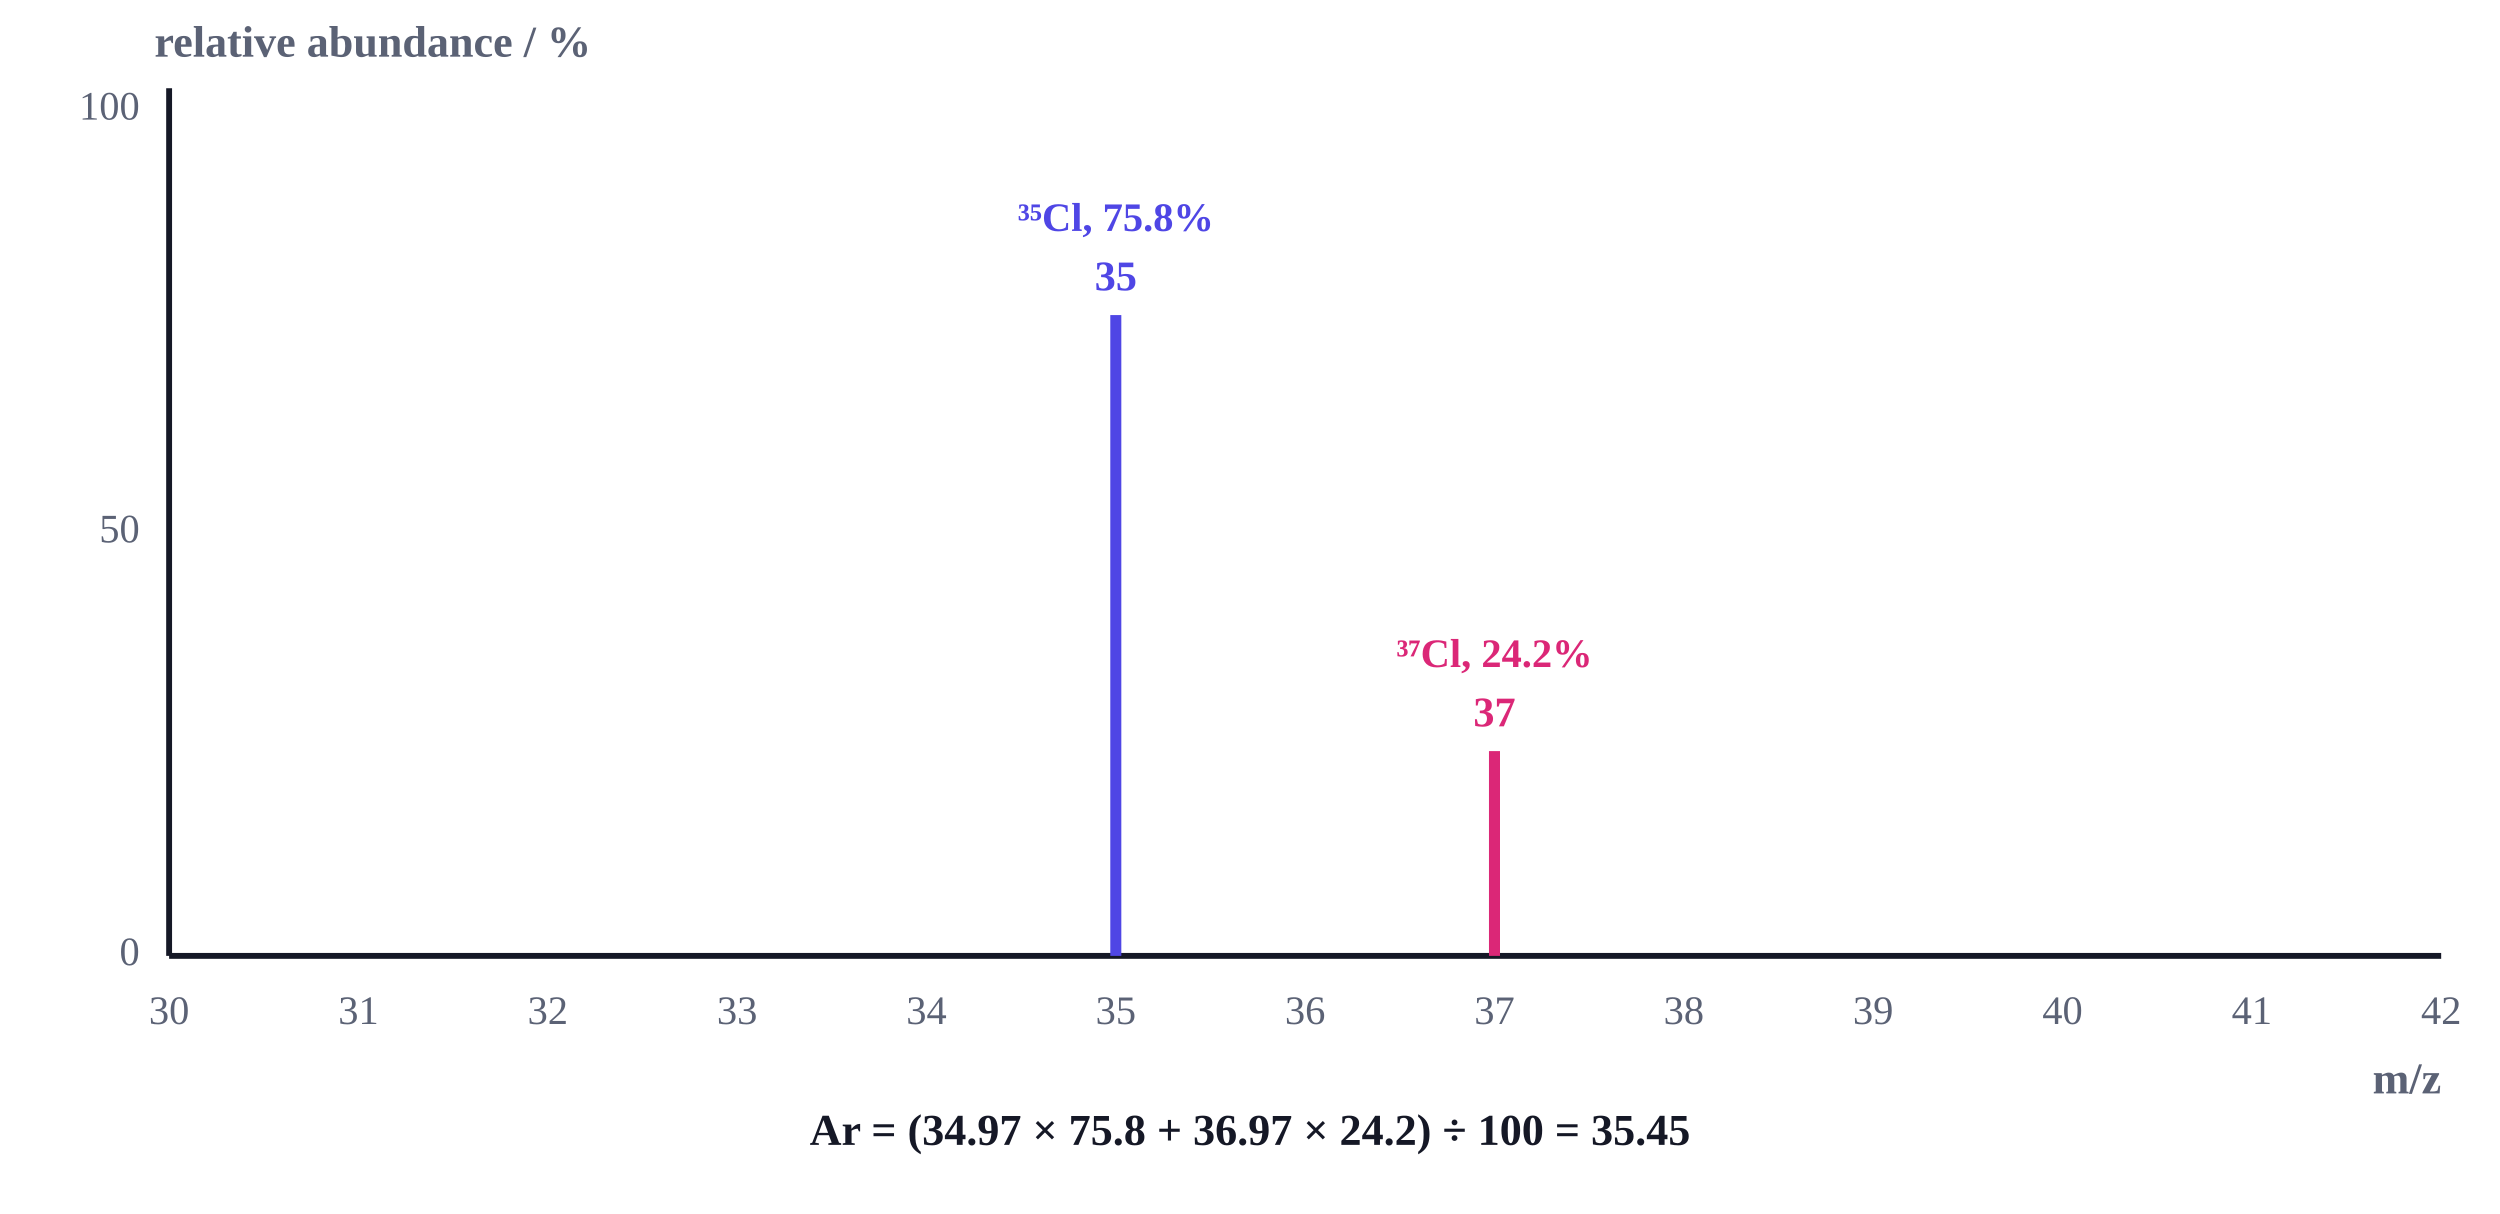
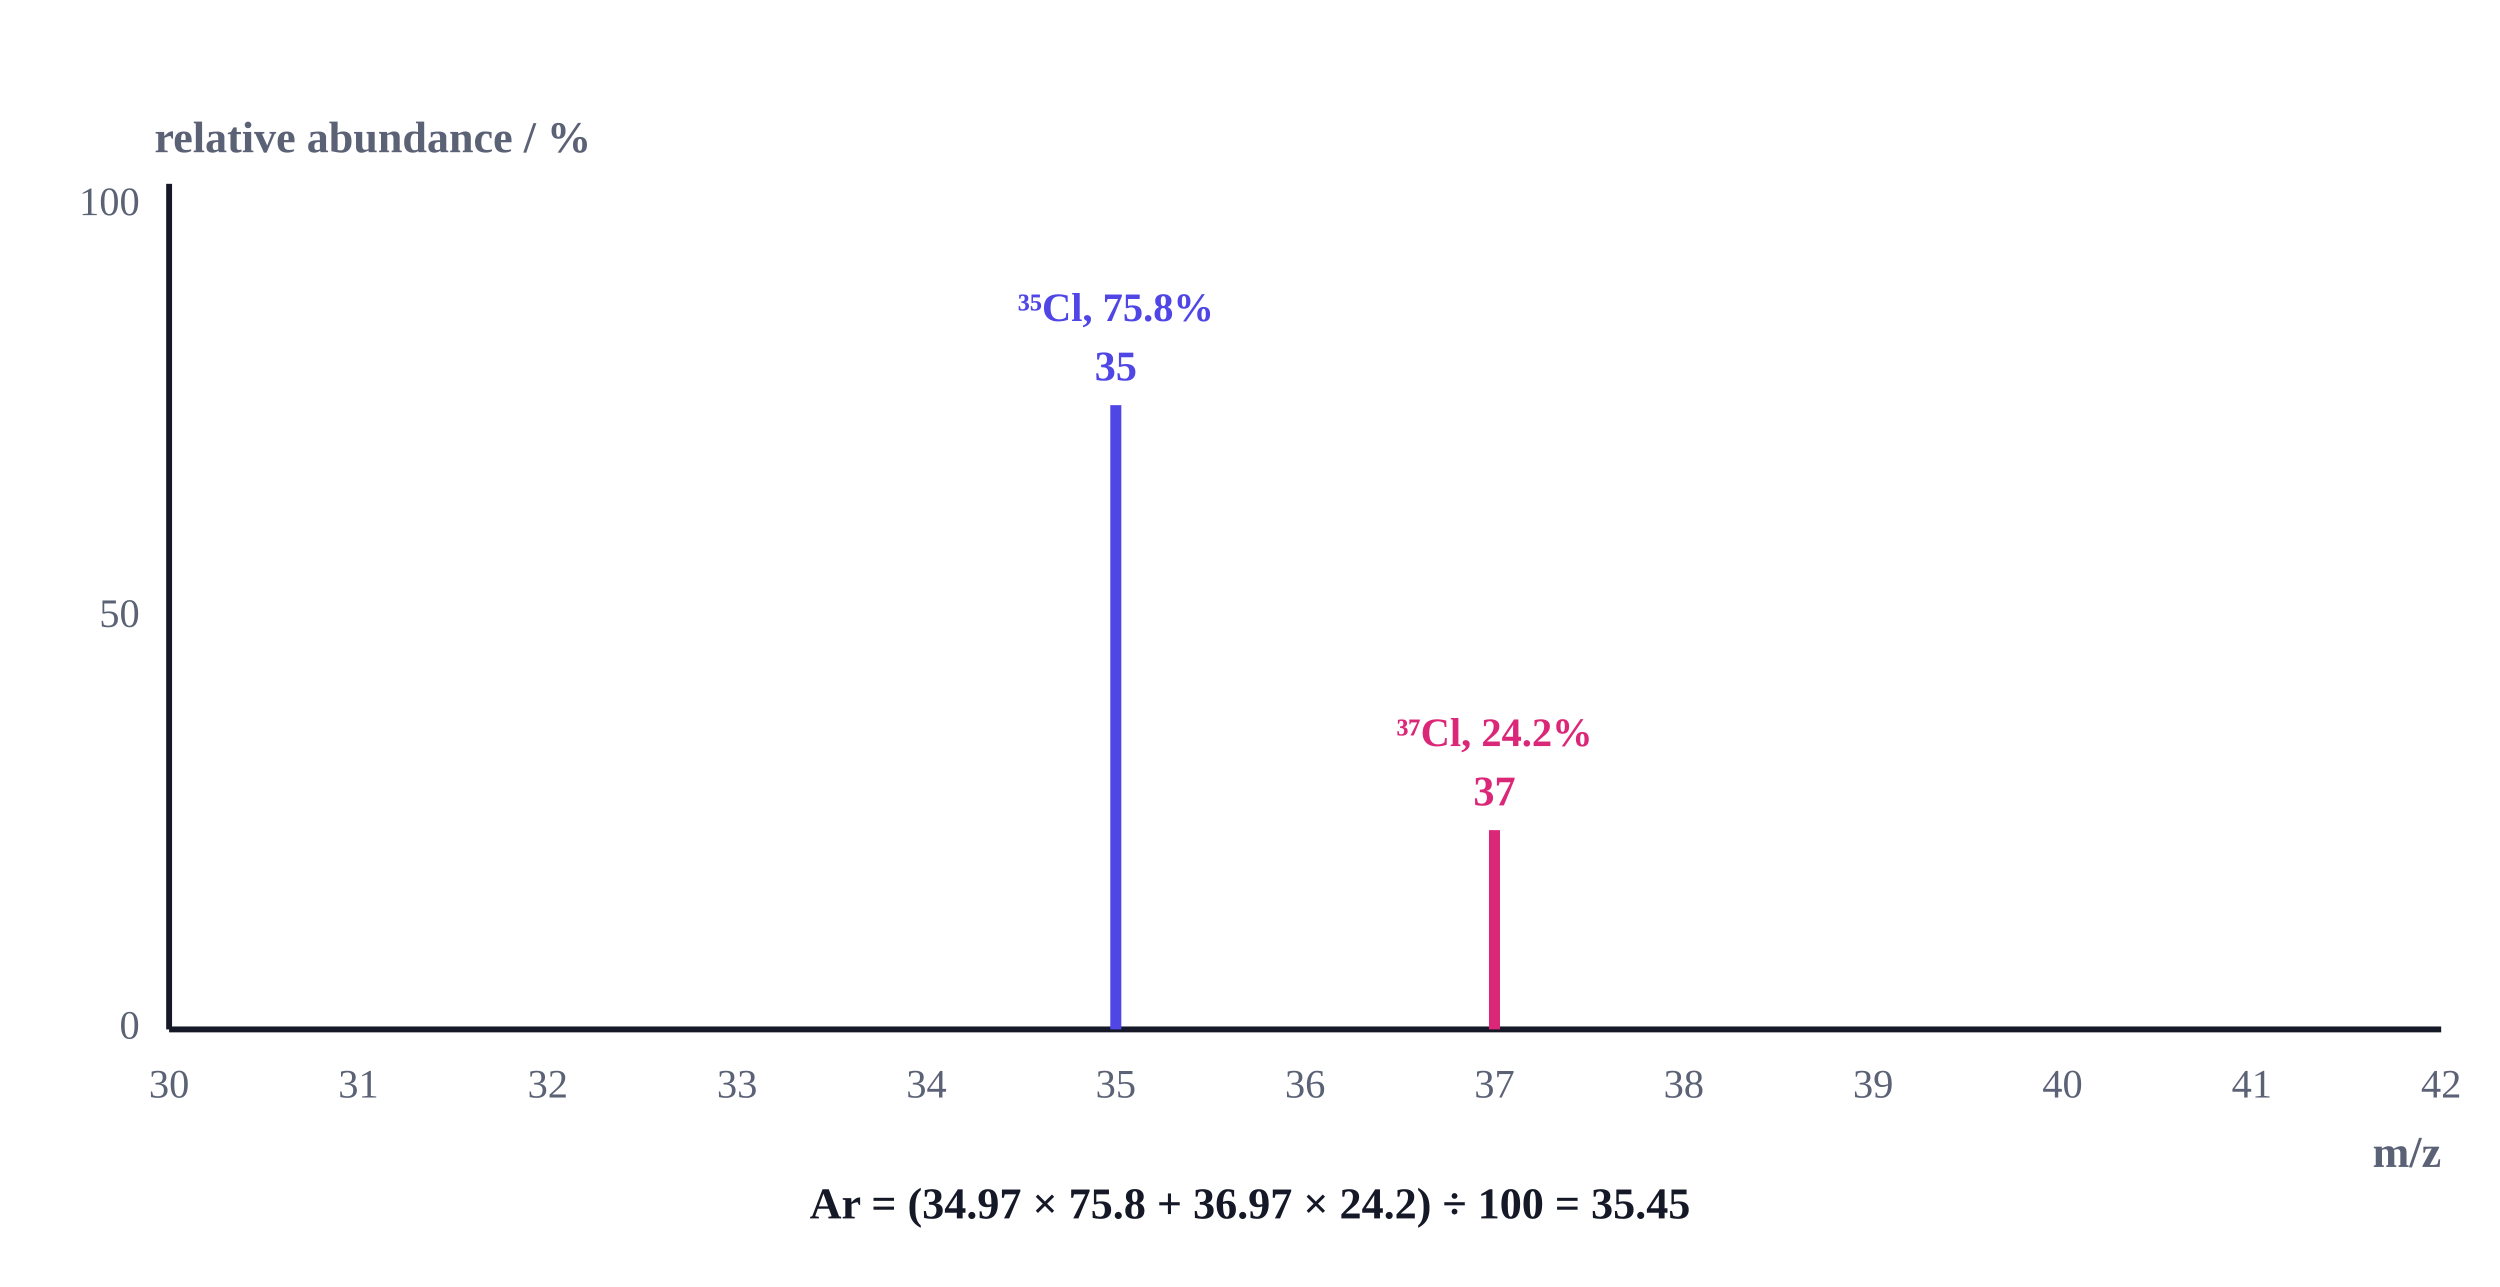
- <svg xmlns="http://www.w3.org/2000/svg" viewBox="0 0 680 330" width="680" height="330" role="img" aria-label="Mass spectrum with two lines: m/z 35 at 75.8% and m/z 37 at 24.2%." style="color:var(--vx-ink, #151826);font-family:inherit;max-width:100%;height:auto">
-   <path d="M46 260 L664 260 M46 260 L46 24" stroke="var(--vx-ink, #151826)" stroke-width="1.6" fill="none" />
-   <text x="38.0" y="260.0" font-size="11" font-weight="500" text-anchor="end" dominant-baseline="middle" fill="var(--vx-soft, #5b6275)">0</text>
-   <text x="38.0" y="145.0" font-size="11" font-weight="500" text-anchor="end" dominant-baseline="middle" fill="var(--vx-soft, #5b6275)">50</text>
-   <text x="38.0" y="30.0" font-size="11" font-weight="500" text-anchor="end" dominant-baseline="middle" fill="var(--vx-soft, #5b6275)">100</text>
-   <text x="46.0" y="276.0" font-size="11" font-weight="500" text-anchor="middle" dominant-baseline="middle" fill="var(--vx-soft, #5b6275)">30</text>
-   <text x="97.5" y="276.0" font-size="11" font-weight="500" text-anchor="middle" dominant-baseline="middle" fill="var(--vx-soft, #5b6275)">31</text>
-   <text x="149.0" y="276.0" font-size="11" font-weight="500" text-anchor="middle" dominant-baseline="middle" fill="var(--vx-soft, #5b6275)">32</text>
-   <text x="200.5" y="276.0" font-size="11" font-weight="500" text-anchor="middle" dominant-baseline="middle" fill="var(--vx-soft, #5b6275)">33</text>
-   <text x="252.0" y="276.0" font-size="11" font-weight="500" text-anchor="middle" dominant-baseline="middle" fill="var(--vx-soft, #5b6275)">34</text>
-   <text x="303.5" y="276.0" font-size="11" font-weight="500" text-anchor="middle" dominant-baseline="middle" fill="var(--vx-soft, #5b6275)">35</text>
-   <text x="355.0" y="276.0" font-size="11" font-weight="500" text-anchor="middle" dominant-baseline="middle" fill="var(--vx-soft, #5b6275)">36</text>
-   <text x="406.5" y="276.0" font-size="11" font-weight="500" text-anchor="middle" dominant-baseline="middle" fill="var(--vx-soft, #5b6275)">37</text>
-   <text x="458.0" y="276.0" font-size="11" font-weight="500" text-anchor="middle" dominant-baseline="middle" fill="var(--vx-soft, #5b6275)">38</text>
-   <text x="509.5" y="276.0" font-size="11" font-weight="500" text-anchor="middle" dominant-baseline="middle" fill="var(--vx-soft, #5b6275)">39</text>
-   <text x="561.0" y="276.0" font-size="11" font-weight="500" text-anchor="middle" dominant-baseline="middle" fill="var(--vx-soft, #5b6275)">40</text>
-   <text x="612.5" y="276.0" font-size="11" font-weight="500" text-anchor="middle" dominant-baseline="middle" fill="var(--vx-soft, #5b6275)">41</text>
-   <text x="664.0" y="276.0" font-size="11" font-weight="500" text-anchor="middle" dominant-baseline="middle" fill="var(--vx-soft, #5b6275)">42</text>
-   <text x="664.0" y="294.0" font-size="12" font-weight="600" text-anchor="end" dominant-baseline="middle" fill="var(--vx-soft, #5b6275)">m/z</text>
-   <text x="42.0" y="12.0" font-size="12" font-weight="600" text-anchor="start" dominant-baseline="middle" fill="var(--vx-soft, #5b6275)">relative abundance / %</text>
-   <path d="M303.5 260 L303.5 85.7" stroke="var(--vx-a1, #4f46e5)" stroke-width="3" />
-   <text x="303.5" y="75.7" font-size="11.5" font-weight="700" text-anchor="middle" dominant-baseline="middle" fill="var(--vx-a1, #4f46e5)">35</text>
-   <text x="303.5" y="59.7" font-size="11" font-weight="600" text-anchor="middle" dominant-baseline="middle" fill="var(--vx-a1, #4f46e5)">³⁵Cl, 75.8%</text>
-   <path d="M406.5 260 L406.5 204.3" stroke="var(--vx-a2, #db2777)" stroke-width="3" />
-   <text x="406.5" y="194.3" font-size="11.5" font-weight="700" text-anchor="middle" dominant-baseline="middle" fill="var(--vx-a2, #db2777)">37</text>
-   <text x="406.5" y="178.3" font-size="11" font-weight="600" text-anchor="middle" dominant-baseline="middle" fill="var(--vx-a2, #db2777)">³⁷Cl, 24.2%</text>
-   <text x="340.0" y="308.0" font-size="12" font-weight="600" text-anchor="middle" dominant-baseline="middle" fill="var(--vx-ink, #151826)">Ar = (34.97 × 75.8 + 36.97 × 24.2) ÷ 100 = 35.45</text>
+ <svg xmlns="http://www.w3.org/2000/svg" viewBox="0 0 680 350" width="680" height="350" role="img" aria-label="Mass spectrum with two lines: m/z 35 at 75.8% and m/z 37 at 24.2%." style="color:var(--vx-ink, #151826);font-family:inherit;max-width:100%;height:auto">
+   <path d="M46 280 L664 280 M46 280 L46 50" stroke="var(--vx-ink, #151826)" stroke-width="1.6" fill="none" />
+   <text x="38.0" y="280.0" font-size="11" font-weight="500" text-anchor="end" dominant-baseline="middle" fill="var(--vx-soft, #5b6275)">0</text>
+   <text x="38.0" y="168.0" font-size="11" font-weight="500" text-anchor="end" dominant-baseline="middle" fill="var(--vx-soft, #5b6275)">50</text>
+   <text x="38.0" y="56.0" font-size="11" font-weight="500" text-anchor="end" dominant-baseline="middle" fill="var(--vx-soft, #5b6275)">100</text>
+   <text x="46.0" y="296.0" font-size="11" font-weight="500" text-anchor="middle" dominant-baseline="middle" fill="var(--vx-soft, #5b6275)">30</text>
+   <text x="97.5" y="296.0" font-size="11" font-weight="500" text-anchor="middle" dominant-baseline="middle" fill="var(--vx-soft, #5b6275)">31</text>
+   <text x="149.0" y="296.0" font-size="11" font-weight="500" text-anchor="middle" dominant-baseline="middle" fill="var(--vx-soft, #5b6275)">32</text>
+   <text x="200.5" y="296.0" font-size="11" font-weight="500" text-anchor="middle" dominant-baseline="middle" fill="var(--vx-soft, #5b6275)">33</text>
+   <text x="252.0" y="296.0" font-size="11" font-weight="500" text-anchor="middle" dominant-baseline="middle" fill="var(--vx-soft, #5b6275)">34</text>
+   <text x="303.5" y="296.0" font-size="11" font-weight="500" text-anchor="middle" dominant-baseline="middle" fill="var(--vx-soft, #5b6275)">35</text>
+   <text x="355.0" y="296.0" font-size="11" font-weight="500" text-anchor="middle" dominant-baseline="middle" fill="var(--vx-soft, #5b6275)">36</text>
+   <text x="406.5" y="296.0" font-size="11" font-weight="500" text-anchor="middle" dominant-baseline="middle" fill="var(--vx-soft, #5b6275)">37</text>
+   <text x="458.0" y="296.0" font-size="11" font-weight="500" text-anchor="middle" dominant-baseline="middle" fill="var(--vx-soft, #5b6275)">38</text>
+   <text x="509.5" y="296.0" font-size="11" font-weight="500" text-anchor="middle" dominant-baseline="middle" fill="var(--vx-soft, #5b6275)">39</text>
+   <text x="561.0" y="296.0" font-size="11" font-weight="500" text-anchor="middle" dominant-baseline="middle" fill="var(--vx-soft, #5b6275)">40</text>
+   <text x="612.5" y="296.0" font-size="11" font-weight="500" text-anchor="middle" dominant-baseline="middle" fill="var(--vx-soft, #5b6275)">41</text>
+   <text x="664.0" y="296.0" font-size="11" font-weight="500" text-anchor="middle" dominant-baseline="middle" fill="var(--vx-soft, #5b6275)">42</text>
+   <text x="664.0" y="314.0" font-size="12" font-weight="600" text-anchor="end" dominant-baseline="middle" fill="var(--vx-soft, #5b6275)">m/z</text>
+   <text x="42.0" y="38.0" font-size="12" font-weight="600" text-anchor="start" dominant-baseline="middle" fill="var(--vx-soft, #5b6275)">relative abundance / %</text>
+   <path d="M303.5 280 L303.5 110.2" stroke="var(--vx-a1, #4f46e5)" stroke-width="3" />
+   <text x="303.5" y="100.2" font-size="11.5" font-weight="700" text-anchor="middle" dominant-baseline="middle" fill="var(--vx-a1, #4f46e5)">35</text>
+   <text x="303.5" y="84.2" font-size="11" font-weight="600" text-anchor="middle" dominant-baseline="middle" fill="var(--vx-a1, #4f46e5)">³⁵Cl, 75.8%</text>
+   <path d="M406.5 280 L406.5 225.8" stroke="var(--vx-a2, #db2777)" stroke-width="3" />
+   <text x="406.5" y="215.8" font-size="11.5" font-weight="700" text-anchor="middle" dominant-baseline="middle" fill="var(--vx-a2, #db2777)">37</text>
+   <text x="406.5" y="199.8" font-size="11" font-weight="600" text-anchor="middle" dominant-baseline="middle" fill="var(--vx-a2, #db2777)">³⁷Cl, 24.2%</text>
+   <text x="340.0" y="328.0" font-size="12" font-weight="600" text-anchor="middle" dominant-baseline="middle" fill="var(--vx-ink, #151826)">Ar = (34.97 × 75.8 + 36.97 × 24.2) ÷ 100 = 35.45</text>
</svg>
